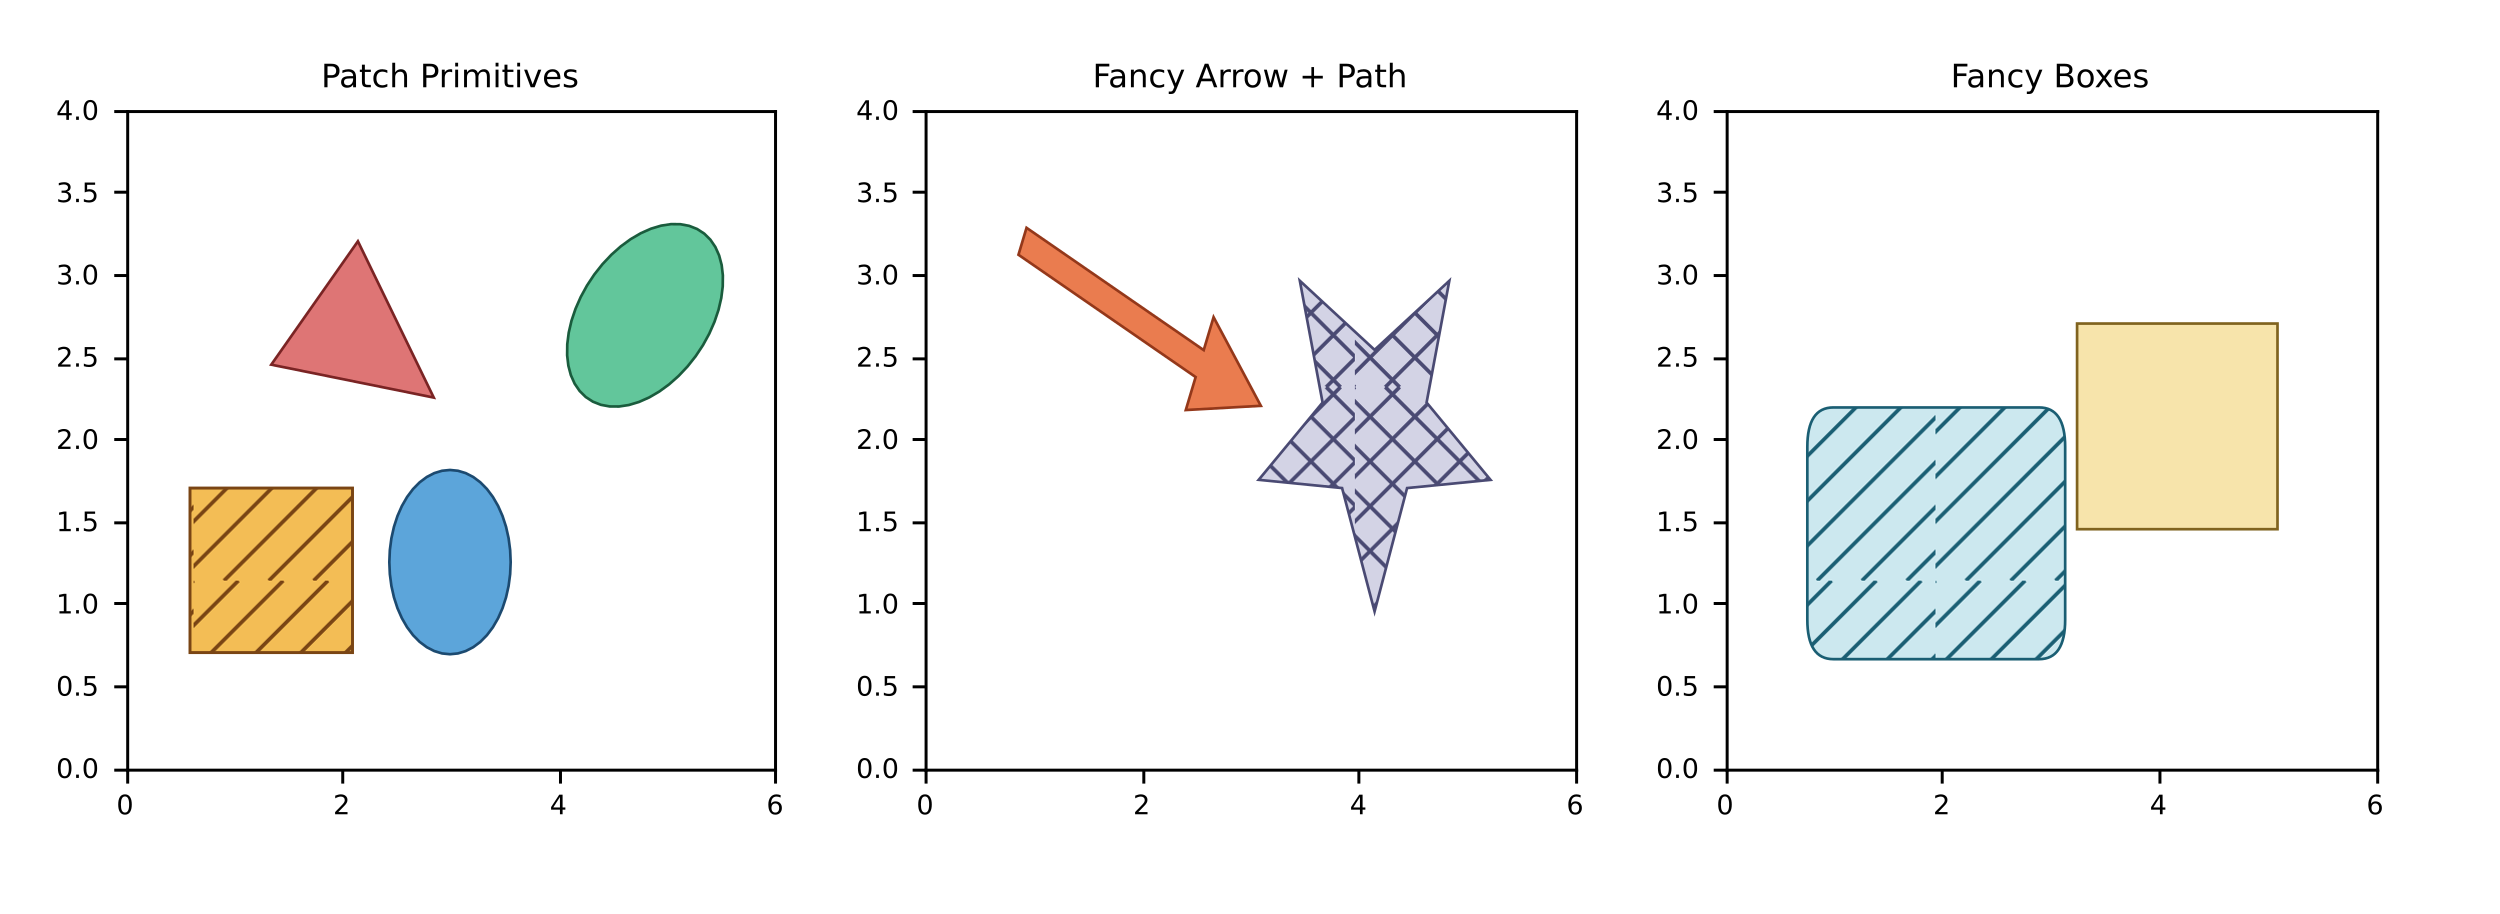
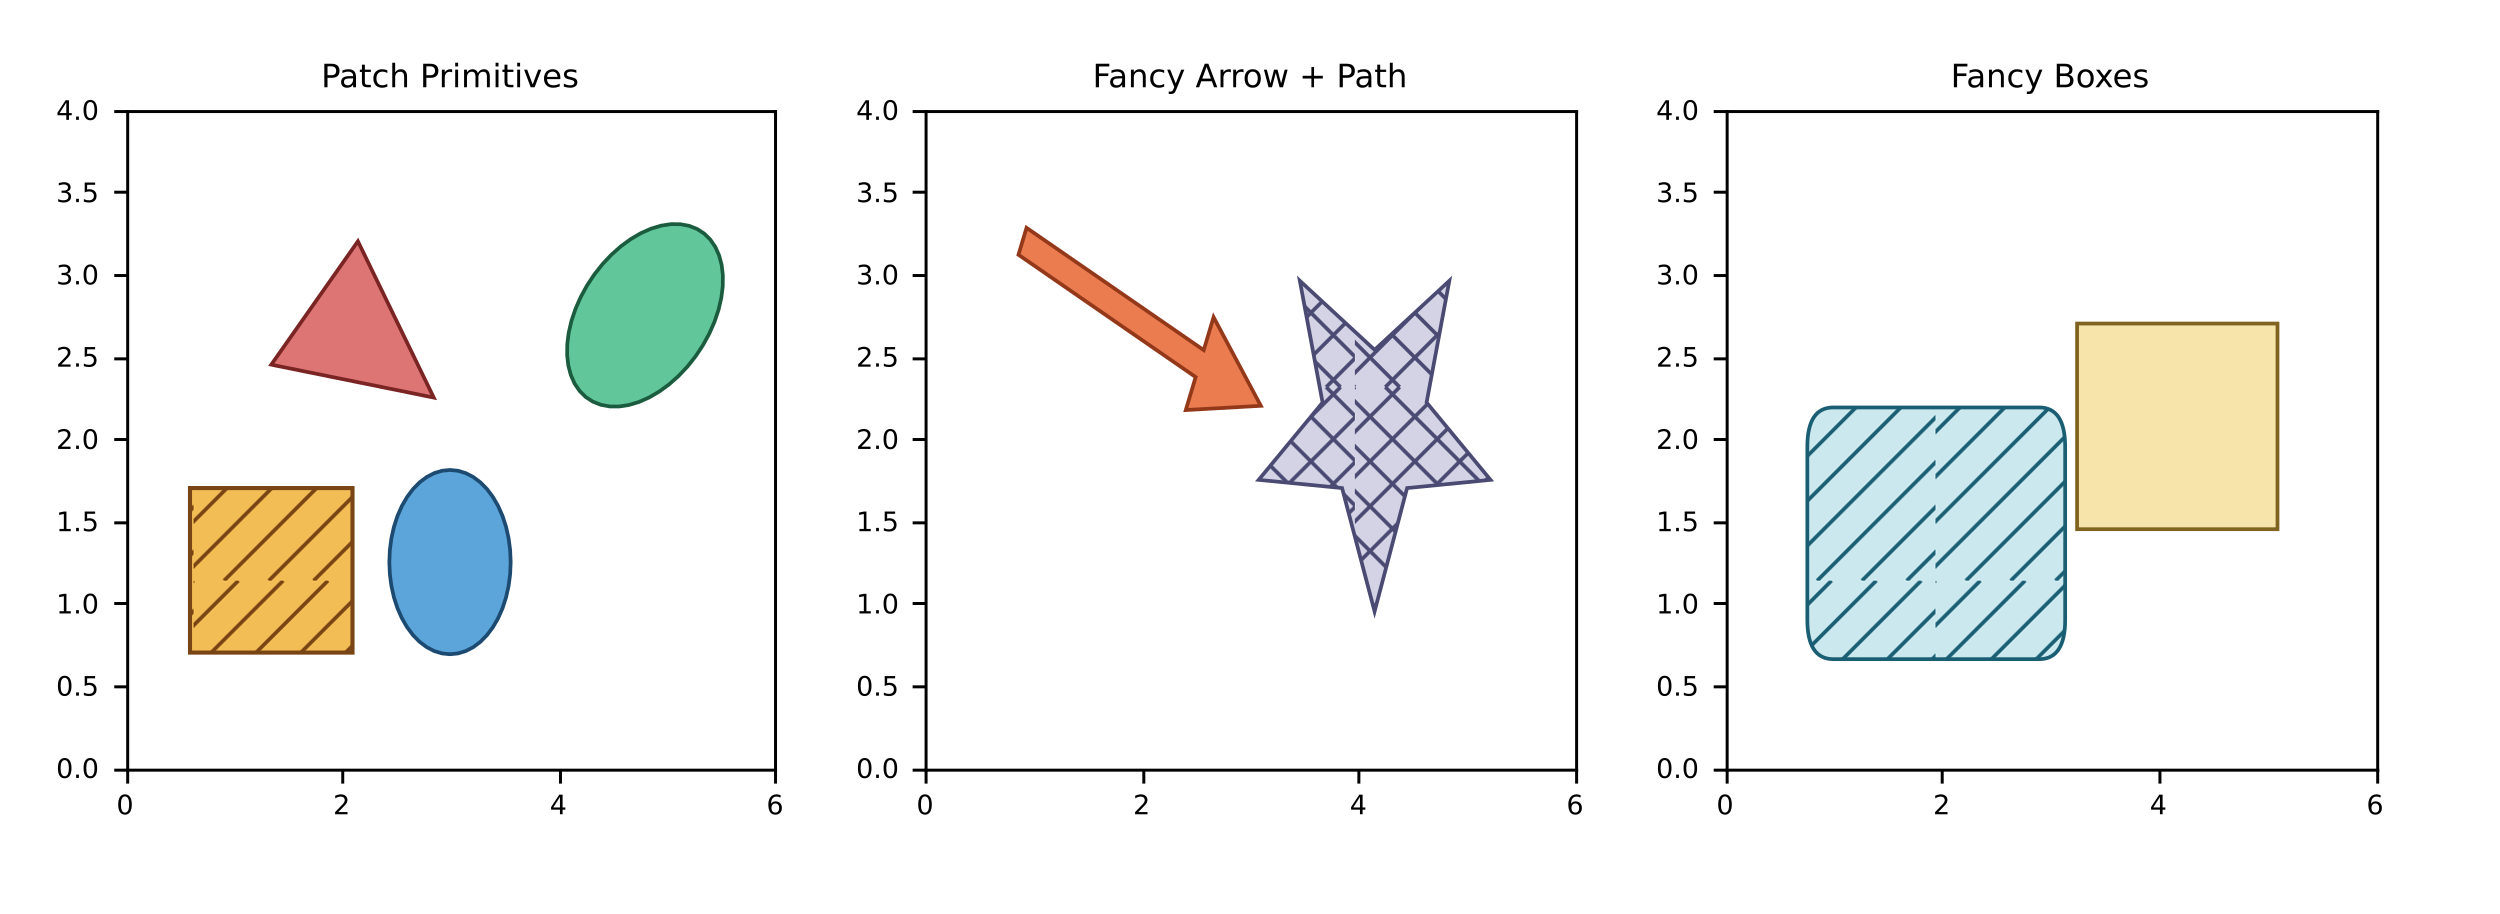
<svg xmlns="http://www.w3.org/2000/svg" width="930" height="340" viewBox="0 0 930 340" preserveAspectRatio="xMidYMid meet">
  <defs>
    <clipPath id="clip1" clipPathUnits="userSpaceOnUse">
      <rect x="46.5" y="40.8" width="241.8" height="244.8" />
    </clipPath>
    <clipPath id="clip2" clipPathUnits="userSpaceOnUse">
      <rect x="344.1" y="40.8" width="241.8" height="244.8" />
    </clipPath>
    <clipPath id="clip3" clipPathUnits="userSpaceOnUse">
      <rect x="641.7" y="40.8" width="241.8" height="244.8" />
    </clipPath>
    <pattern id="hatch1" patternUnits="userSpaceOnUse" width="72" height="72">
      <rect x="0" y="0" width="72" height="72" fill="rgb(242,179,59)" fill-opacity="0.86" />
      <path d="M -72 72 L 0 0 M -55.333 72 L 16.667 0 M -38.667 72 L 33.333 0 M -22 72 L 50 0 M -5.333 72 L 66.667 0 M 11.333 72 L 83.333 0 M 28 72 L 100 0 M 44.667 72 L 116.667 0 M 61.333 72 L 133.333 0 M 78 72 L 150 0 M 94.667 72 L 166.667 0 M 111.333 72 L 183.333 0 M 128 72 L 200 0" fill="none" stroke="rgb(122,69,20)" stroke-width="1.389" stroke-linecap="butt" />
    </pattern>
    <pattern id="hatch2" patternUnits="userSpaceOnUse" width="72" height="72">
      <rect x="0" y="0" width="72" height="72" fill="rgb(194,194,219)" fill-opacity="0.72" />
      <path d="M -72 72 L 0 0 M -55.333 72 L 16.667 0 M -38.667 72 L 33.333 0 M -22 72 L 50 0 M -5.333 72 L 66.667 0 M 11.333 72 L 83.333 0 M 28 72 L 100 0 M 44.667 72 L 116.667 0 M 61.333 72 L 133.333 0 M 78 72 L 150 0 M 94.667 72 L 166.667 0 M 111.333 72 L 183.333 0 M 128 72 L 200 0 M -72 0 L 0 72 M -55.333 0 L 16.667 72 M -38.667 0 L 33.333 72 M -22 0 L 50 72 M -5.333 0 L 66.667 72 M 11.333 0 L 83.333 72 M 28 0 L 100 72 M 44.667 0 L 116.667 72 M 61.333 0 L 133.333 72 M 78 0 L 150 72 M 94.667 0 L 166.667 72 M 111.333 0 L 183.333 72 M 128 0 L 200 72" fill="none" stroke="rgb(74,74,115)" stroke-width="1.389" stroke-linecap="butt" />
    </pattern>
    <pattern id="hatch3" patternUnits="userSpaceOnUse" width="72" height="72">
      <rect x="0" y="0" width="72" height="72" fill="rgb(74,171,199)" fill-opacity="0.28" />
      <path d="M -72 72 L 0 0 M -55.333 72 L 16.667 0 M -38.667 72 L 33.333 0 M -22 72 L 50 0 M -5.333 72 L 66.667 0 M 11.333 72 L 83.333 0 M 28 72 L 100 0 M 44.667 72 L 116.667 0 M 61.333 72 L 133.333 0 M 78 72 L 150 0 M 94.667 72 L 166.667 0 M 111.333 72 L 183.333 0 M 128 72 L 200 0" fill="none" stroke="rgb(26,94,115)" stroke-width="1.389" stroke-linecap="butt" />
    </pattern>
  </defs>
  <rect x="0" y="0" width="100%" height="100%" fill="rgb(255,255,255)" />
  <g clip-path="url(#clip1)">
-     <path d="M 70.68 242.76 L 131.13 242.76 L 131.13 181.56 L 70.68 181.56 Z" fill="url(#hatch1)" stroke="rgb(122,69,20)" stroke-width="1.1" stroke-linejoin="miter" stroke-linecap="butt" />
+     <path d="M 70.68 242.76 L 131.13 242.76 L 131.13 181.56 L 70.68 181.56 Z" fill="url(#hatch1)" stroke="rgb(122,69,20)" stroke-width="1.528" stroke-linejoin="miter" stroke-linecap="butt" />
  </g>
  <g clip-path="url(#clip1)">
-     <path d="M 189.968 209.1 L 189.775 204.627 L 189.199 200.23 L 188.25 195.985 L 186.944 191.964 L 185.304 188.237 L 183.358 184.866 L 181.139 181.91 L 178.684 179.42 L 176.036 177.437 L 173.241 175.996 L 170.346 175.121 L 167.4 174.828 L 164.454 175.121 L 161.559 175.996 L 158.764 177.437 L 156.116 179.42 L 153.661 181.91 L 151.442 184.866 L 149.496 188.237 L 147.856 191.964 L 146.55 195.985 L 145.601 200.23 L 145.025 204.627 L 144.832 209.1 L 145.025 213.573 L 145.601 217.97 L 146.55 222.215 L 147.856 226.236 L 149.496 229.963 L 151.442 233.334 L 153.661 236.29 L 156.116 238.78 L 158.764 240.763 L 161.559 242.204 L 164.454 243.079 L 167.4 243.372 L 170.346 243.079 L 173.241 242.204 L 176.036 240.763 L 178.684 238.78 L 181.139 236.29 L 183.358 233.334 L 185.304 229.963 L 186.944 226.236 L 188.25 222.215 L 189.199 217.97 L 189.775 213.573 Z" fill="rgb(56,145,209)" fill-opacity="0.82" stroke="rgb(28,74,112)" stroke-width="1" stroke-linejoin="miter" stroke-linecap="butt" />
+     <path d="M 189.968 209.1 L 189.775 204.627 L 189.199 200.23 L 188.25 195.985 L 186.944 191.964 L 185.304 188.237 L 183.358 184.866 L 181.139 181.91 L 178.684 179.42 L 176.036 177.437 L 173.241 175.996 L 170.346 175.121 L 167.4 174.828 L 164.454 175.121 L 161.559 175.996 L 158.764 177.437 L 156.116 179.42 L 153.661 181.91 L 151.442 184.866 L 149.496 188.237 L 147.856 191.964 L 146.55 195.985 L 145.601 200.23 L 145.025 204.627 L 144.832 209.1 L 145.025 213.573 L 145.601 217.97 L 146.55 222.215 L 147.856 226.236 L 149.496 229.963 L 151.442 233.334 L 153.661 236.29 L 156.116 238.78 L 158.764 240.763 L 161.559 242.204 L 164.454 243.079 L 167.4 243.372 L 170.346 243.079 L 173.241 242.204 L 176.036 240.763 L 178.684 238.78 L 181.139 236.29 L 183.358 233.334 L 185.304 229.963 L 186.944 226.236 L 188.25 222.215 L 189.199 217.97 L 189.775 213.573 Z" fill="rgb(56,145,209)" fill-opacity="0.82" stroke="rgb(28,74,112)" stroke-width="1.389" stroke-linejoin="miter" stroke-linecap="butt" />
  </g>
  <g clip-path="url(#clip1)">
-     <path d="M 267.517 95.033 L 266.108 91.873 L 264.251 89.149 L 261.978 86.905 L 259.329 85.183 L 256.347 84.009 L 253.085 83.405 L 249.598 83.381 L 245.945 83.938 L 242.19 85.065 L 238.397 86.744 L 234.63 88.946 L 230.953 91.633 L 227.431 94.759 L 224.122 98.27 L 221.084 102.108 L 218.369 106.205 L 216.023 110.492 L 214.086 114.896 L 212.591 119.34 L 211.564 123.75 L 211.023 128.05 L 210.977 132.165 L 211.426 136.026 L 212.363 139.567 L 213.772 142.727 L 215.629 145.451 L 217.902 147.695 L 220.551 149.417 L 223.533 150.591 L 226.795 151.195 L 230.282 151.219 L 233.935 150.662 L 237.69 149.535 L 241.483 147.856 L 245.25 145.654 L 248.927 142.967 L 252.449 139.841 L 255.758 136.33 L 258.796 132.492 L 261.511 128.395 L 263.857 124.108 L 265.794 119.704 L 267.289 115.26 L 268.316 110.85 L 268.857 106.55 L 268.903 102.435 L 268.454 98.574 Z" fill="rgb(59,184,130)" fill-opacity="0.8" stroke="rgb(26,92,61)" stroke-width="1" stroke-linejoin="miter" stroke-linecap="butt" />
+     <path d="M 267.517 95.033 L 266.108 91.873 L 264.251 89.149 L 261.978 86.905 L 259.329 85.183 L 256.347 84.009 L 253.085 83.405 L 249.598 83.381 L 245.945 83.938 L 242.19 85.065 L 238.397 86.744 L 234.63 88.946 L 230.953 91.633 L 227.431 94.759 L 224.122 98.27 L 221.084 102.108 L 218.369 106.205 L 216.023 110.492 L 214.086 114.896 L 212.591 119.34 L 211.564 123.75 L 211.023 128.05 L 210.977 132.165 L 211.426 136.026 L 212.363 139.567 L 213.772 142.727 L 215.629 145.451 L 217.902 147.695 L 220.551 149.417 L 223.533 150.591 L 226.795 151.195 L 230.282 151.219 L 233.935 150.662 L 237.69 149.535 L 241.483 147.856 L 245.25 145.654 L 248.927 142.967 L 252.449 139.841 L 255.758 136.33 L 258.796 132.492 L 261.511 128.395 L 263.857 124.108 L 265.794 119.704 L 267.289 115.26 L 268.316 110.85 L 268.857 106.55 L 268.903 102.435 L 268.454 98.574 Z" fill="rgb(59,184,130)" fill-opacity="0.8" stroke="rgb(26,92,61)" stroke-width="1.389" stroke-linejoin="miter" stroke-linecap="butt" />
  </g>
  <g clip-path="url(#clip1)">
-     <path d="M 133.145 89.76 L 161.355 147.9 L 100.905 135.66 Z" fill="rgb(214,87,87)" fill-opacity="0.82" stroke="rgb(122,36,36)" stroke-width="1" stroke-linejoin="miter" stroke-linecap="butt" />
+     <path d="M 133.145 89.76 L 161.355 147.9 L 100.905 135.66 Z" fill="rgb(214,87,87)" fill-opacity="0.82" stroke="rgb(122,36,36)" stroke-width="1.389" stroke-linejoin="miter" stroke-linecap="butt" />
  </g>
  <path d="M 47.5 286.5 L 47.5 291.5" fill="none" stroke="rgb(0,0,0)" stroke-width="1.111" stroke-linejoin="miter" stroke-linecap="butt" />
  <path d="M 127.5 286.5 L 127.5 291.5" fill="none" stroke="rgb(0,0,0)" stroke-width="1.111" stroke-linejoin="miter" stroke-linecap="butt" />
  <path d="M 208.5 286.5 L 208.5 291.5" fill="none" stroke="rgb(0,0,0)" stroke-width="1.111" stroke-linejoin="miter" stroke-linecap="butt" />
  <path d="M 288.5 286.5 L 288.5 291.5" fill="none" stroke="rgb(0,0,0)" stroke-width="1.111" stroke-linejoin="miter" stroke-linecap="butt" />
  <text x="43.32" y="302.92" font-size="10" font-family="DejaVu Sans, Arial, sans-serif" fill="rgb(0,0,0)">0</text>
  <text x="123.92" y="302.92" font-size="10" font-family="DejaVu Sans, Arial, sans-serif" fill="rgb(0,0,0)">2</text>
  <text x="204.52" y="302.92" font-size="10" font-family="DejaVu Sans, Arial, sans-serif" fill="rgb(0,0,0)">4</text>
  <text x="285.12" y="302.92" font-size="10" font-family="DejaVu Sans, Arial, sans-serif" fill="rgb(0,0,0)">6</text>
  <path d="M 47.5 286.5 L 42.5 286.5" fill="none" stroke="rgb(0,0,0)" stroke-width="1.111" stroke-linejoin="miter" stroke-linecap="butt" />
  <path d="M 47.5 255.5 L 42.5 255.5" fill="none" stroke="rgb(0,0,0)" stroke-width="1.111" stroke-linejoin="miter" stroke-linecap="butt" />
  <path d="M 47.5 224.5 L 42.5 224.5" fill="none" stroke="rgb(0,0,0)" stroke-width="1.111" stroke-linejoin="miter" stroke-linecap="butt" />
  <path d="M 47.5 194.5 L 42.5 194.5" fill="none" stroke="rgb(0,0,0)" stroke-width="1.111" stroke-linejoin="miter" stroke-linecap="butt" />
  <path d="M 47.5 163.5 L 42.5 163.5" fill="none" stroke="rgb(0,0,0)" stroke-width="1.111" stroke-linejoin="miter" stroke-linecap="butt" />
  <path d="M 47.5 133.5 L 42.5 133.5" fill="none" stroke="rgb(0,0,0)" stroke-width="1.111" stroke-linejoin="miter" stroke-linecap="butt" />
  <path d="M 47.5 102.5 L 42.5 102.5" fill="none" stroke="rgb(0,0,0)" stroke-width="1.111" stroke-linejoin="miter" stroke-linecap="butt" />
  <path d="M 47.5 71.5 L 42.5 71.5" fill="none" stroke="rgb(0,0,0)" stroke-width="1.111" stroke-linejoin="miter" stroke-linecap="butt" />
  <path d="M 47.5 41.5 L 42.5 41.5" fill="none" stroke="rgb(0,0,0)" stroke-width="1.111" stroke-linejoin="miter" stroke-linecap="butt" />
  <text x="20.887" y="289.399" font-size="10" font-family="DejaVu Sans, Arial, sans-serif" fill="rgb(0,0,0)">0.0</text>
  <text x="20.887" y="258.799" font-size="10" font-family="DejaVu Sans, Arial, sans-serif" fill="rgb(0,0,0)">0.5</text>
  <text x="20.887" y="228.199" font-size="10" font-family="DejaVu Sans, Arial, sans-serif" fill="rgb(0,0,0)">1.0</text>
  <text x="20.887" y="197.599" font-size="10" font-family="DejaVu Sans, Arial, sans-serif" fill="rgb(0,0,0)">1.5</text>
  <text x="20.887" y="166.999" font-size="10" font-family="DejaVu Sans, Arial, sans-serif" fill="rgb(0,0,0)">2.0</text>
  <text x="20.887" y="136.399" font-size="10" font-family="DejaVu Sans, Arial, sans-serif" fill="rgb(0,0,0)">2.5</text>
  <text x="20.887" y="105.799" font-size="10" font-family="DejaVu Sans, Arial, sans-serif" fill="rgb(0,0,0)">3.0</text>
  <text x="20.887" y="75.199" font-size="10" font-family="DejaVu Sans, Arial, sans-serif" fill="rgb(0,0,0)">3.5</text>
  <text x="20.887" y="44.599" font-size="10" font-family="DejaVu Sans, Arial, sans-serif" fill="rgb(0,0,0)">4.0</text>
  <path d="M 47.5 286.5 L 288.5 286.5" fill="none" stroke="rgb(0,0,0)" stroke-width="1.111" stroke-linejoin="miter" stroke-linecap="square" />
  <path d="M 47.5 286.5 L 47.5 41.5" fill="none" stroke="rgb(0,0,0)" stroke-width="1.111" stroke-linejoin="miter" stroke-linecap="square" />
  <path d="M 47.5 41.5 L 288.5 41.5" fill="none" stroke="rgb(0,0,0)" stroke-width="1.111" stroke-linejoin="miter" stroke-linecap="square" />
  <path d="M 288.5 286.5 L 288.5 41.5" fill="none" stroke="rgb(0,0,0)" stroke-width="1.111" stroke-linejoin="miter" stroke-linecap="square" />
  <text x="119.478" y="32.467" font-size="12" font-family="DejaVu Sans, Arial, sans-serif" fill="rgb(0,0,0)">Patch Primitives</text>
  <g clip-path="url(#clip2)">
-     <path d="M 378.869 94.774 L 444.783 140.273 L 441.114 152.53 L 469.03 150.96 L 451.453 117.987 L 447.784 130.244 L 381.871 84.746 Z" fill="rgb(232,107,56)" fill-opacity="0.88" stroke="rgb(148,56,26)" stroke-width="1" stroke-linejoin="miter" stroke-linecap="butt" />
+     <path d="M 378.869 94.774 L 444.783 140.273 L 441.114 152.53 L 469.03 150.96 L 451.453 117.987 L 447.784 130.244 L 381.871 84.746 Z" fill="rgb(232,107,56)" fill-opacity="0.88" stroke="rgb(148,56,26)" stroke-width="1.389" stroke-linejoin="miter" stroke-linecap="butt" />
  </g>
  <g clip-path="url(#clip2)">
-     <path d="M 511.345 227.46 L 523.435 181.56 L 554.466 178.5 L 530.689 149.736 L 539.152 104.448 L 511.345 130.152 L 483.538 104.448 L 492.001 149.736 L 468.224 178.5 L 499.255 181.56 Z" fill="url(#hatch2)" stroke="rgb(74,74,115)" stroke-width="1" stroke-linejoin="miter" stroke-linecap="butt" />
+     <path d="M 511.345 227.46 L 523.435 181.56 L 554.466 178.5 L 530.689 149.736 L 539.152 104.448 L 511.345 130.152 L 483.538 104.448 L 492.001 149.736 L 468.224 178.5 L 499.255 181.56 Z" fill="url(#hatch2)" stroke="rgb(74,74,115)" stroke-width="1.389" stroke-linejoin="miter" stroke-linecap="butt" />
  </g>
  <path d="M 344.5 286.5 L 344.5 291.5" fill="none" stroke="rgb(0,0,0)" stroke-width="1.111" stroke-linejoin="miter" stroke-linecap="butt" />
  <path d="M 425.5 286.5 L 425.5 291.5" fill="none" stroke="rgb(0,0,0)" stroke-width="1.111" stroke-linejoin="miter" stroke-linecap="butt" />
  <path d="M 505.5 286.5 L 505.5 291.5" fill="none" stroke="rgb(0,0,0)" stroke-width="1.111" stroke-linejoin="miter" stroke-linecap="butt" />
  <path d="M 586.5 286.5 L 586.5 291.5" fill="none" stroke="rgb(0,0,0)" stroke-width="1.111" stroke-linejoin="miter" stroke-linecap="butt" />
  <text x="340.92" y="302.92" font-size="10" font-family="DejaVu Sans, Arial, sans-serif" fill="rgb(0,0,0)">0</text>
  <text x="421.52" y="302.92" font-size="10" font-family="DejaVu Sans, Arial, sans-serif" fill="rgb(0,0,0)">2</text>
  <text x="502.12" y="302.92" font-size="10" font-family="DejaVu Sans, Arial, sans-serif" fill="rgb(0,0,0)">4</text>
  <text x="582.72" y="302.92" font-size="10" font-family="DejaVu Sans, Arial, sans-serif" fill="rgb(0,0,0)">6</text>
  <path d="M 344.5 286.5 L 339.5 286.5" fill="none" stroke="rgb(0,0,0)" stroke-width="1.111" stroke-linejoin="miter" stroke-linecap="butt" />
  <path d="M 344.5 255.5 L 339.5 255.5" fill="none" stroke="rgb(0,0,0)" stroke-width="1.111" stroke-linejoin="miter" stroke-linecap="butt" />
  <path d="M 344.5 224.5 L 339.5 224.5" fill="none" stroke="rgb(0,0,0)" stroke-width="1.111" stroke-linejoin="miter" stroke-linecap="butt" />
  <path d="M 344.5 194.5 L 339.5 194.5" fill="none" stroke="rgb(0,0,0)" stroke-width="1.111" stroke-linejoin="miter" stroke-linecap="butt" />
  <path d="M 344.5 163.5 L 339.5 163.5" fill="none" stroke="rgb(0,0,0)" stroke-width="1.111" stroke-linejoin="miter" stroke-linecap="butt" />
  <path d="M 344.5 133.5 L 339.5 133.5" fill="none" stroke="rgb(0,0,0)" stroke-width="1.111" stroke-linejoin="miter" stroke-linecap="butt" />
  <path d="M 344.5 102.5 L 339.5 102.5" fill="none" stroke="rgb(0,0,0)" stroke-width="1.111" stroke-linejoin="miter" stroke-linecap="butt" />
  <path d="M 344.5 71.5 L 339.5 71.5" fill="none" stroke="rgb(0,0,0)" stroke-width="1.111" stroke-linejoin="miter" stroke-linecap="butt" />
  <path d="M 344.5 41.5 L 339.5 41.5" fill="none" stroke="rgb(0,0,0)" stroke-width="1.111" stroke-linejoin="miter" stroke-linecap="butt" />
  <text x="318.487" y="289.399" font-size="10" font-family="DejaVu Sans, Arial, sans-serif" fill="rgb(0,0,0)">0.0</text>
  <text x="318.487" y="258.799" font-size="10" font-family="DejaVu Sans, Arial, sans-serif" fill="rgb(0,0,0)">0.5</text>
  <text x="318.487" y="228.199" font-size="10" font-family="DejaVu Sans, Arial, sans-serif" fill="rgb(0,0,0)">1.0</text>
  <text x="318.487" y="197.599" font-size="10" font-family="DejaVu Sans, Arial, sans-serif" fill="rgb(0,0,0)">1.5</text>
  <text x="318.487" y="166.999" font-size="10" font-family="DejaVu Sans, Arial, sans-serif" fill="rgb(0,0,0)">2.0</text>
  <text x="318.487" y="136.399" font-size="10" font-family="DejaVu Sans, Arial, sans-serif" fill="rgb(0,0,0)">2.5</text>
  <text x="318.487" y="105.799" font-size="10" font-family="DejaVu Sans, Arial, sans-serif" fill="rgb(0,0,0)">3.0</text>
  <text x="318.487" y="75.199" font-size="10" font-family="DejaVu Sans, Arial, sans-serif" fill="rgb(0,0,0)">3.5</text>
  <text x="318.487" y="44.599" font-size="10" font-family="DejaVu Sans, Arial, sans-serif" fill="rgb(0,0,0)">4.0</text>
  <path d="M 344.5 286.5 L 586.5 286.5" fill="none" stroke="rgb(0,0,0)" stroke-width="1.111" stroke-linejoin="miter" stroke-linecap="square" />
  <path d="M 344.5 286.5 L 344.5 41.5" fill="none" stroke="rgb(0,0,0)" stroke-width="1.111" stroke-linejoin="miter" stroke-linecap="square" />
  <path d="M 344.5 41.5 L 586.5 41.5" fill="none" stroke="rgb(0,0,0)" stroke-width="1.111" stroke-linejoin="miter" stroke-linecap="square" />
  <path d="M 586.5 286.5 L 586.5 41.5" fill="none" stroke="rgb(0,0,0)" stroke-width="1.111" stroke-linejoin="miter" stroke-linecap="square" />
  <text x="406.461" y="32.467" font-size="12" font-family="DejaVu Sans, Arial, sans-serif" fill="rgb(0,0,0)">Fancy Arrow + Path</text>
  <g clip-path="url(#clip3)">
-     <path d="M 682 245.208 L 758.57 245.208 Q 768.242 245.208 768.242 230.52 L 768.242 166.26 Q 768.242 151.572 758.57 151.572 L 682 151.572 Q 672.328 151.572 672.328 166.26 L 672.328 230.52 Q 672.328 245.208 682 245.208 Z" fill="url(#hatch3)" stroke="rgb(26,94,115)" stroke-width="1" stroke-linejoin="miter" stroke-linecap="butt" />
+     <path d="M 682 245.208 L 758.57 245.208 Q 768.242 245.208 768.242 230.52 L 768.242 166.26 Q 768.242 151.572 758.57 151.572 L 682 151.572 Q 672.328 151.572 672.328 166.26 L 672.328 230.52 Q 672.328 245.208 682 245.208 Z" fill="url(#hatch3)" stroke="rgb(26,94,115)" stroke-width="1.389" stroke-linejoin="miter" stroke-linecap="butt" />
  </g>
  <g clip-path="url(#clip3)">
-     <path d="M 772.675 196.86 L 847.23 196.86 L 847.23 120.36 L 772.675 120.36 Z" fill="rgb(245,222,153)" fill-opacity="0.82" stroke="rgb(128,99,31)" stroke-width="1" stroke-linejoin="miter" stroke-linecap="butt" />
+     <path d="M 772.675 196.86 L 847.23 196.86 L 847.23 120.36 L 772.675 120.36 Z" fill="rgb(245,222,153)" fill-opacity="0.82" stroke="rgb(128,99,31)" stroke-width="1.389" stroke-linejoin="miter" stroke-linecap="butt" />
  </g>
  <path d="M 642.5 286.5 L 642.5 291.5" fill="none" stroke="rgb(0,0,0)" stroke-width="1.111" stroke-linejoin="miter" stroke-linecap="butt" />
  <path d="M 722.5 286.5 L 722.5 291.5" fill="none" stroke="rgb(0,0,0)" stroke-width="1.111" stroke-linejoin="miter" stroke-linecap="butt" />
  <path d="M 803.5 286.5 L 803.5 291.5" fill="none" stroke="rgb(0,0,0)" stroke-width="1.111" stroke-linejoin="miter" stroke-linecap="butt" />
  <path d="M 884.5 286.5 L 884.5 291.5" fill="none" stroke="rgb(0,0,0)" stroke-width="1.111" stroke-linejoin="miter" stroke-linecap="butt" />
  <text x="638.52" y="302.92" font-size="10" font-family="DejaVu Sans, Arial, sans-serif" fill="rgb(0,0,0)">0</text>
  <text x="719.12" y="302.92" font-size="10" font-family="DejaVu Sans, Arial, sans-serif" fill="rgb(0,0,0)">2</text>
  <text x="799.72" y="302.92" font-size="10" font-family="DejaVu Sans, Arial, sans-serif" fill="rgb(0,0,0)">4</text>
  <text x="880.32" y="302.92" font-size="10" font-family="DejaVu Sans, Arial, sans-serif" fill="rgb(0,0,0)">6</text>
  <path d="M 642.5 286.5 L 637.5 286.5" fill="none" stroke="rgb(0,0,0)" stroke-width="1.111" stroke-linejoin="miter" stroke-linecap="butt" />
  <path d="M 642.5 255.5 L 637.5 255.5" fill="none" stroke="rgb(0,0,0)" stroke-width="1.111" stroke-linejoin="miter" stroke-linecap="butt" />
  <path d="M 642.5 224.5 L 637.5 224.5" fill="none" stroke="rgb(0,0,0)" stroke-width="1.111" stroke-linejoin="miter" stroke-linecap="butt" />
  <path d="M 642.5 194.5 L 637.5 194.5" fill="none" stroke="rgb(0,0,0)" stroke-width="1.111" stroke-linejoin="miter" stroke-linecap="butt" />
  <path d="M 642.5 163.5 L 637.5 163.5" fill="none" stroke="rgb(0,0,0)" stroke-width="1.111" stroke-linejoin="miter" stroke-linecap="butt" />
  <path d="M 642.5 133.5 L 637.5 133.5" fill="none" stroke="rgb(0,0,0)" stroke-width="1.111" stroke-linejoin="miter" stroke-linecap="butt" />
  <path d="M 642.5 102.5 L 637.5 102.5" fill="none" stroke="rgb(0,0,0)" stroke-width="1.111" stroke-linejoin="miter" stroke-linecap="butt" />
  <path d="M 642.5 71.5 L 637.5 71.5" fill="none" stroke="rgb(0,0,0)" stroke-width="1.111" stroke-linejoin="miter" stroke-linecap="butt" />
  <path d="M 642.5 41.5 L 637.5 41.5" fill="none" stroke="rgb(0,0,0)" stroke-width="1.111" stroke-linejoin="miter" stroke-linecap="butt" />
  <text x="616.087" y="289.399" font-size="10" font-family="DejaVu Sans, Arial, sans-serif" fill="rgb(0,0,0)">0.0</text>
  <text x="616.087" y="258.799" font-size="10" font-family="DejaVu Sans, Arial, sans-serif" fill="rgb(0,0,0)">0.5</text>
  <text x="616.087" y="228.199" font-size="10" font-family="DejaVu Sans, Arial, sans-serif" fill="rgb(0,0,0)">1.0</text>
  <text x="616.087" y="197.599" font-size="10" font-family="DejaVu Sans, Arial, sans-serif" fill="rgb(0,0,0)">1.5</text>
  <text x="616.087" y="166.999" font-size="10" font-family="DejaVu Sans, Arial, sans-serif" fill="rgb(0,0,0)">2.0</text>
  <text x="616.087" y="136.399" font-size="10" font-family="DejaVu Sans, Arial, sans-serif" fill="rgb(0,0,0)">2.5</text>
  <text x="616.087" y="105.799" font-size="10" font-family="DejaVu Sans, Arial, sans-serif" fill="rgb(0,0,0)">3.0</text>
  <text x="616.087" y="75.199" font-size="10" font-family="DejaVu Sans, Arial, sans-serif" fill="rgb(0,0,0)">3.5</text>
  <text x="616.087" y="44.599" font-size="10" font-family="DejaVu Sans, Arial, sans-serif" fill="rgb(0,0,0)">4.0</text>
  <path d="M 642.5 286.5 L 884.5 286.5" fill="none" stroke="rgb(0,0,0)" stroke-width="1.111" stroke-linejoin="miter" stroke-linecap="square" />
  <path d="M 642.5 286.5 L 642.5 41.5" fill="none" stroke="rgb(0,0,0)" stroke-width="1.111" stroke-linejoin="miter" stroke-linecap="square" />
  <path d="M 642.5 41.5 L 884.5 41.5" fill="none" stroke="rgb(0,0,0)" stroke-width="1.111" stroke-linejoin="miter" stroke-linecap="square" />
  <path d="M 884.5 286.5 L 884.5 41.5" fill="none" stroke="rgb(0,0,0)" stroke-width="1.111" stroke-linejoin="miter" stroke-linecap="square" />
  <text x="725.67" y="32.467" font-size="12" font-family="DejaVu Sans, Arial, sans-serif" fill="rgb(0,0,0)">Fancy Boxes</text>
</svg>
